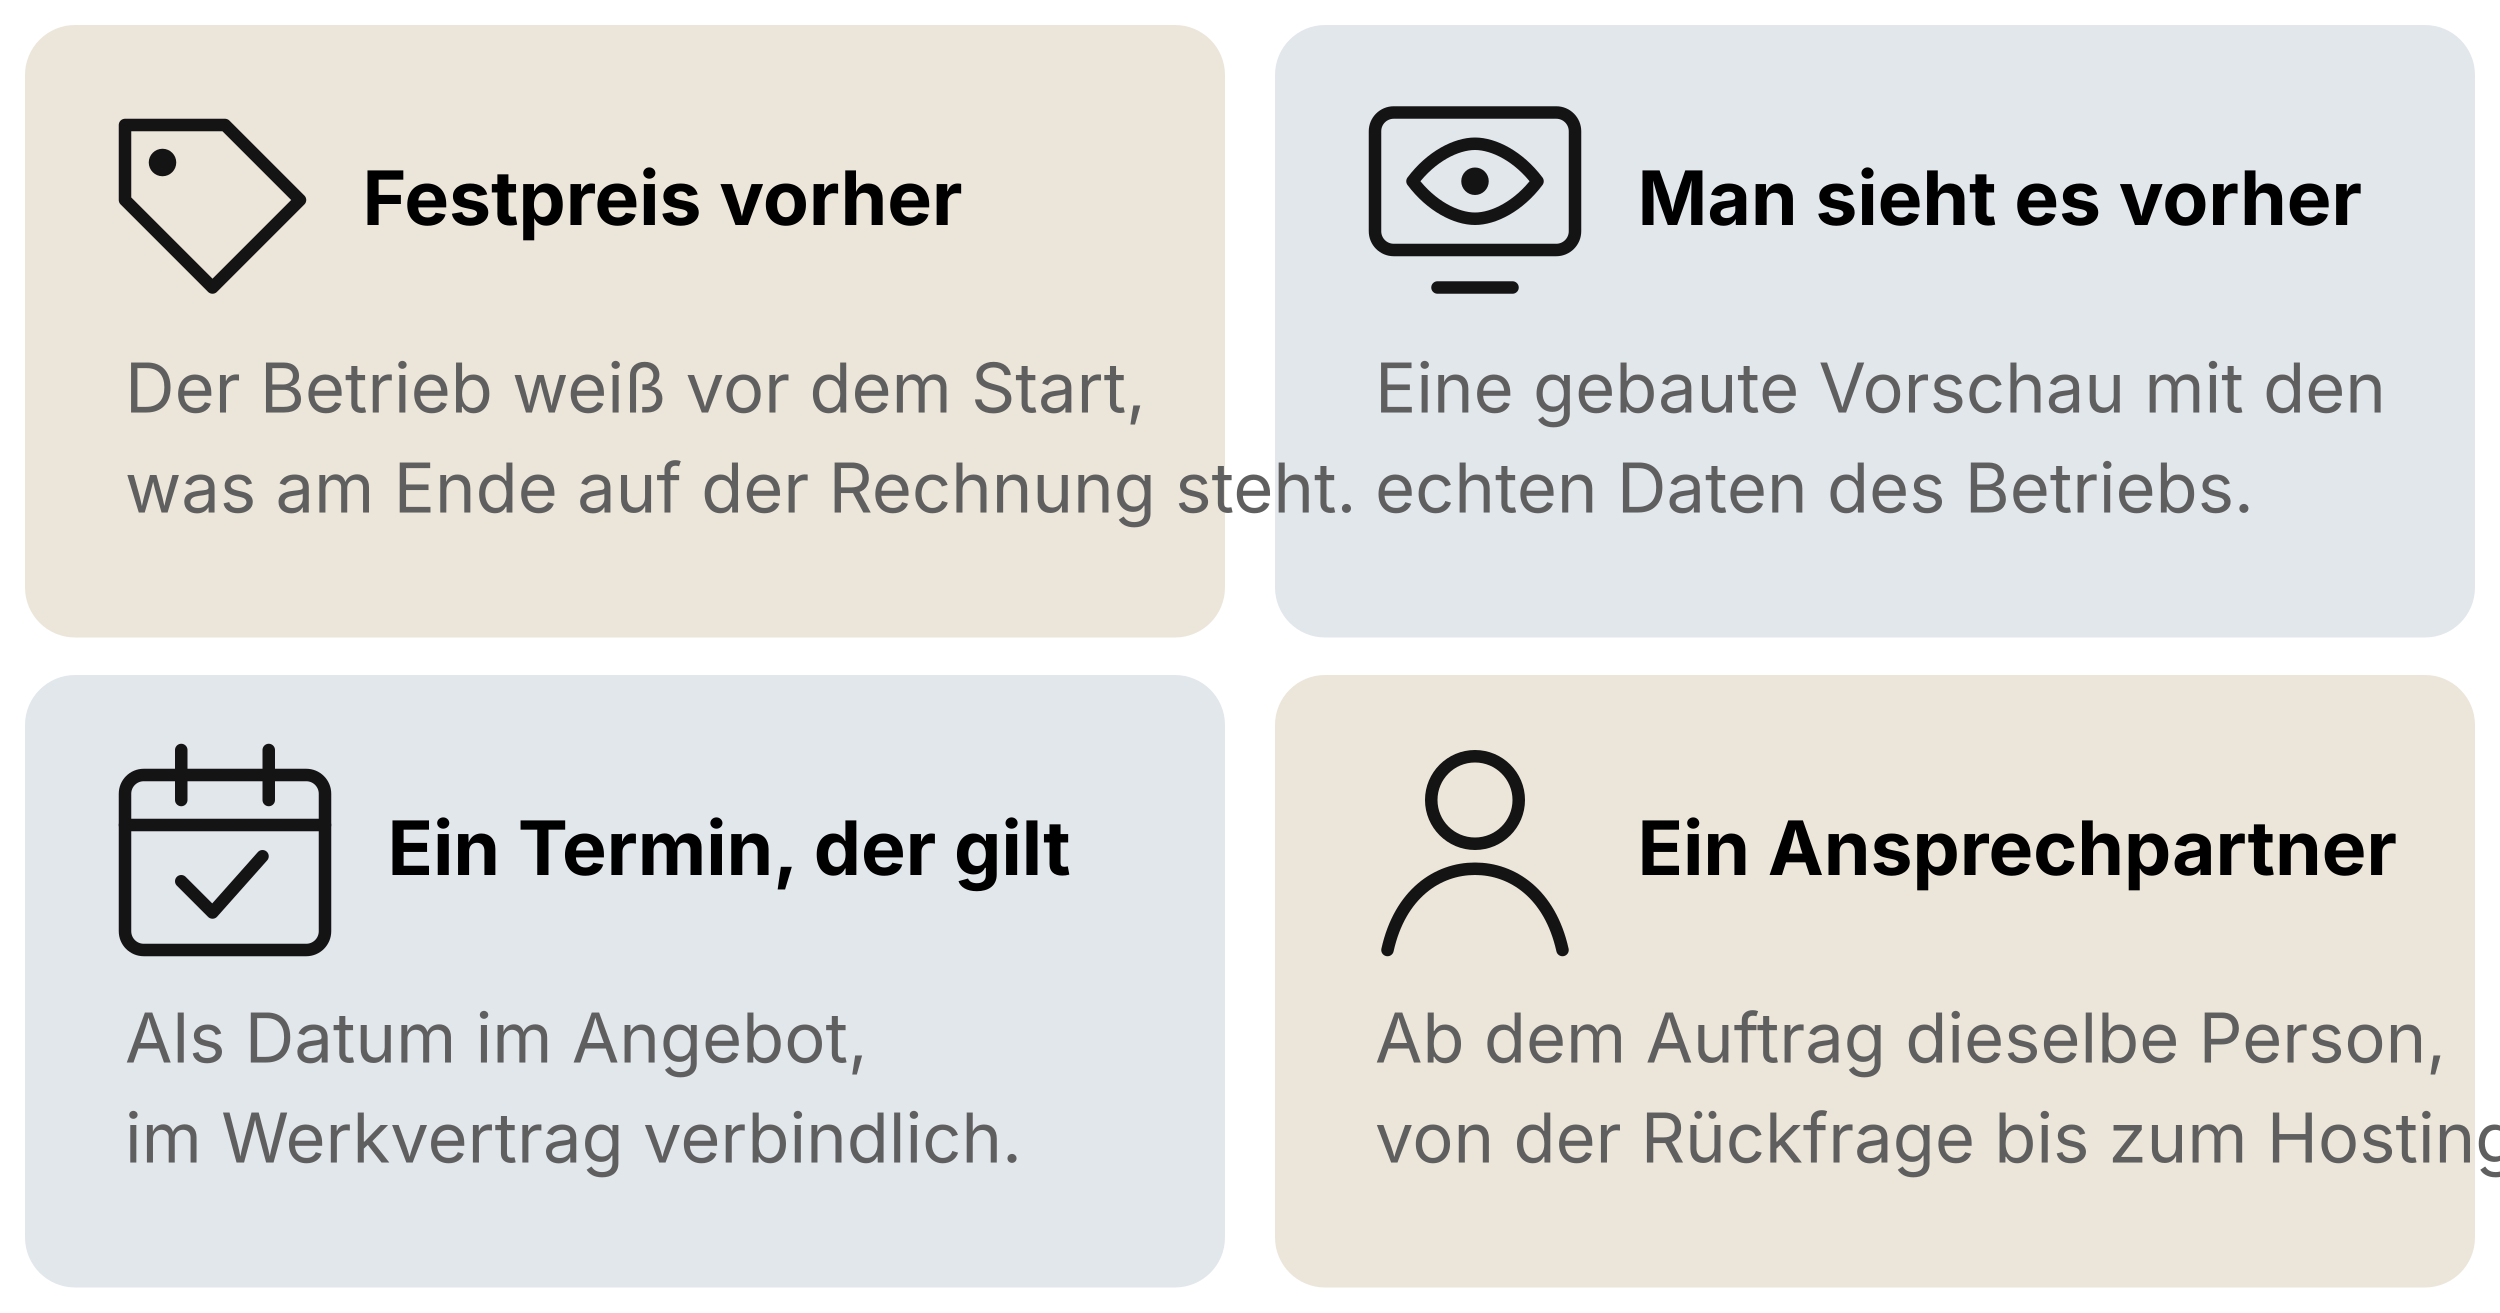
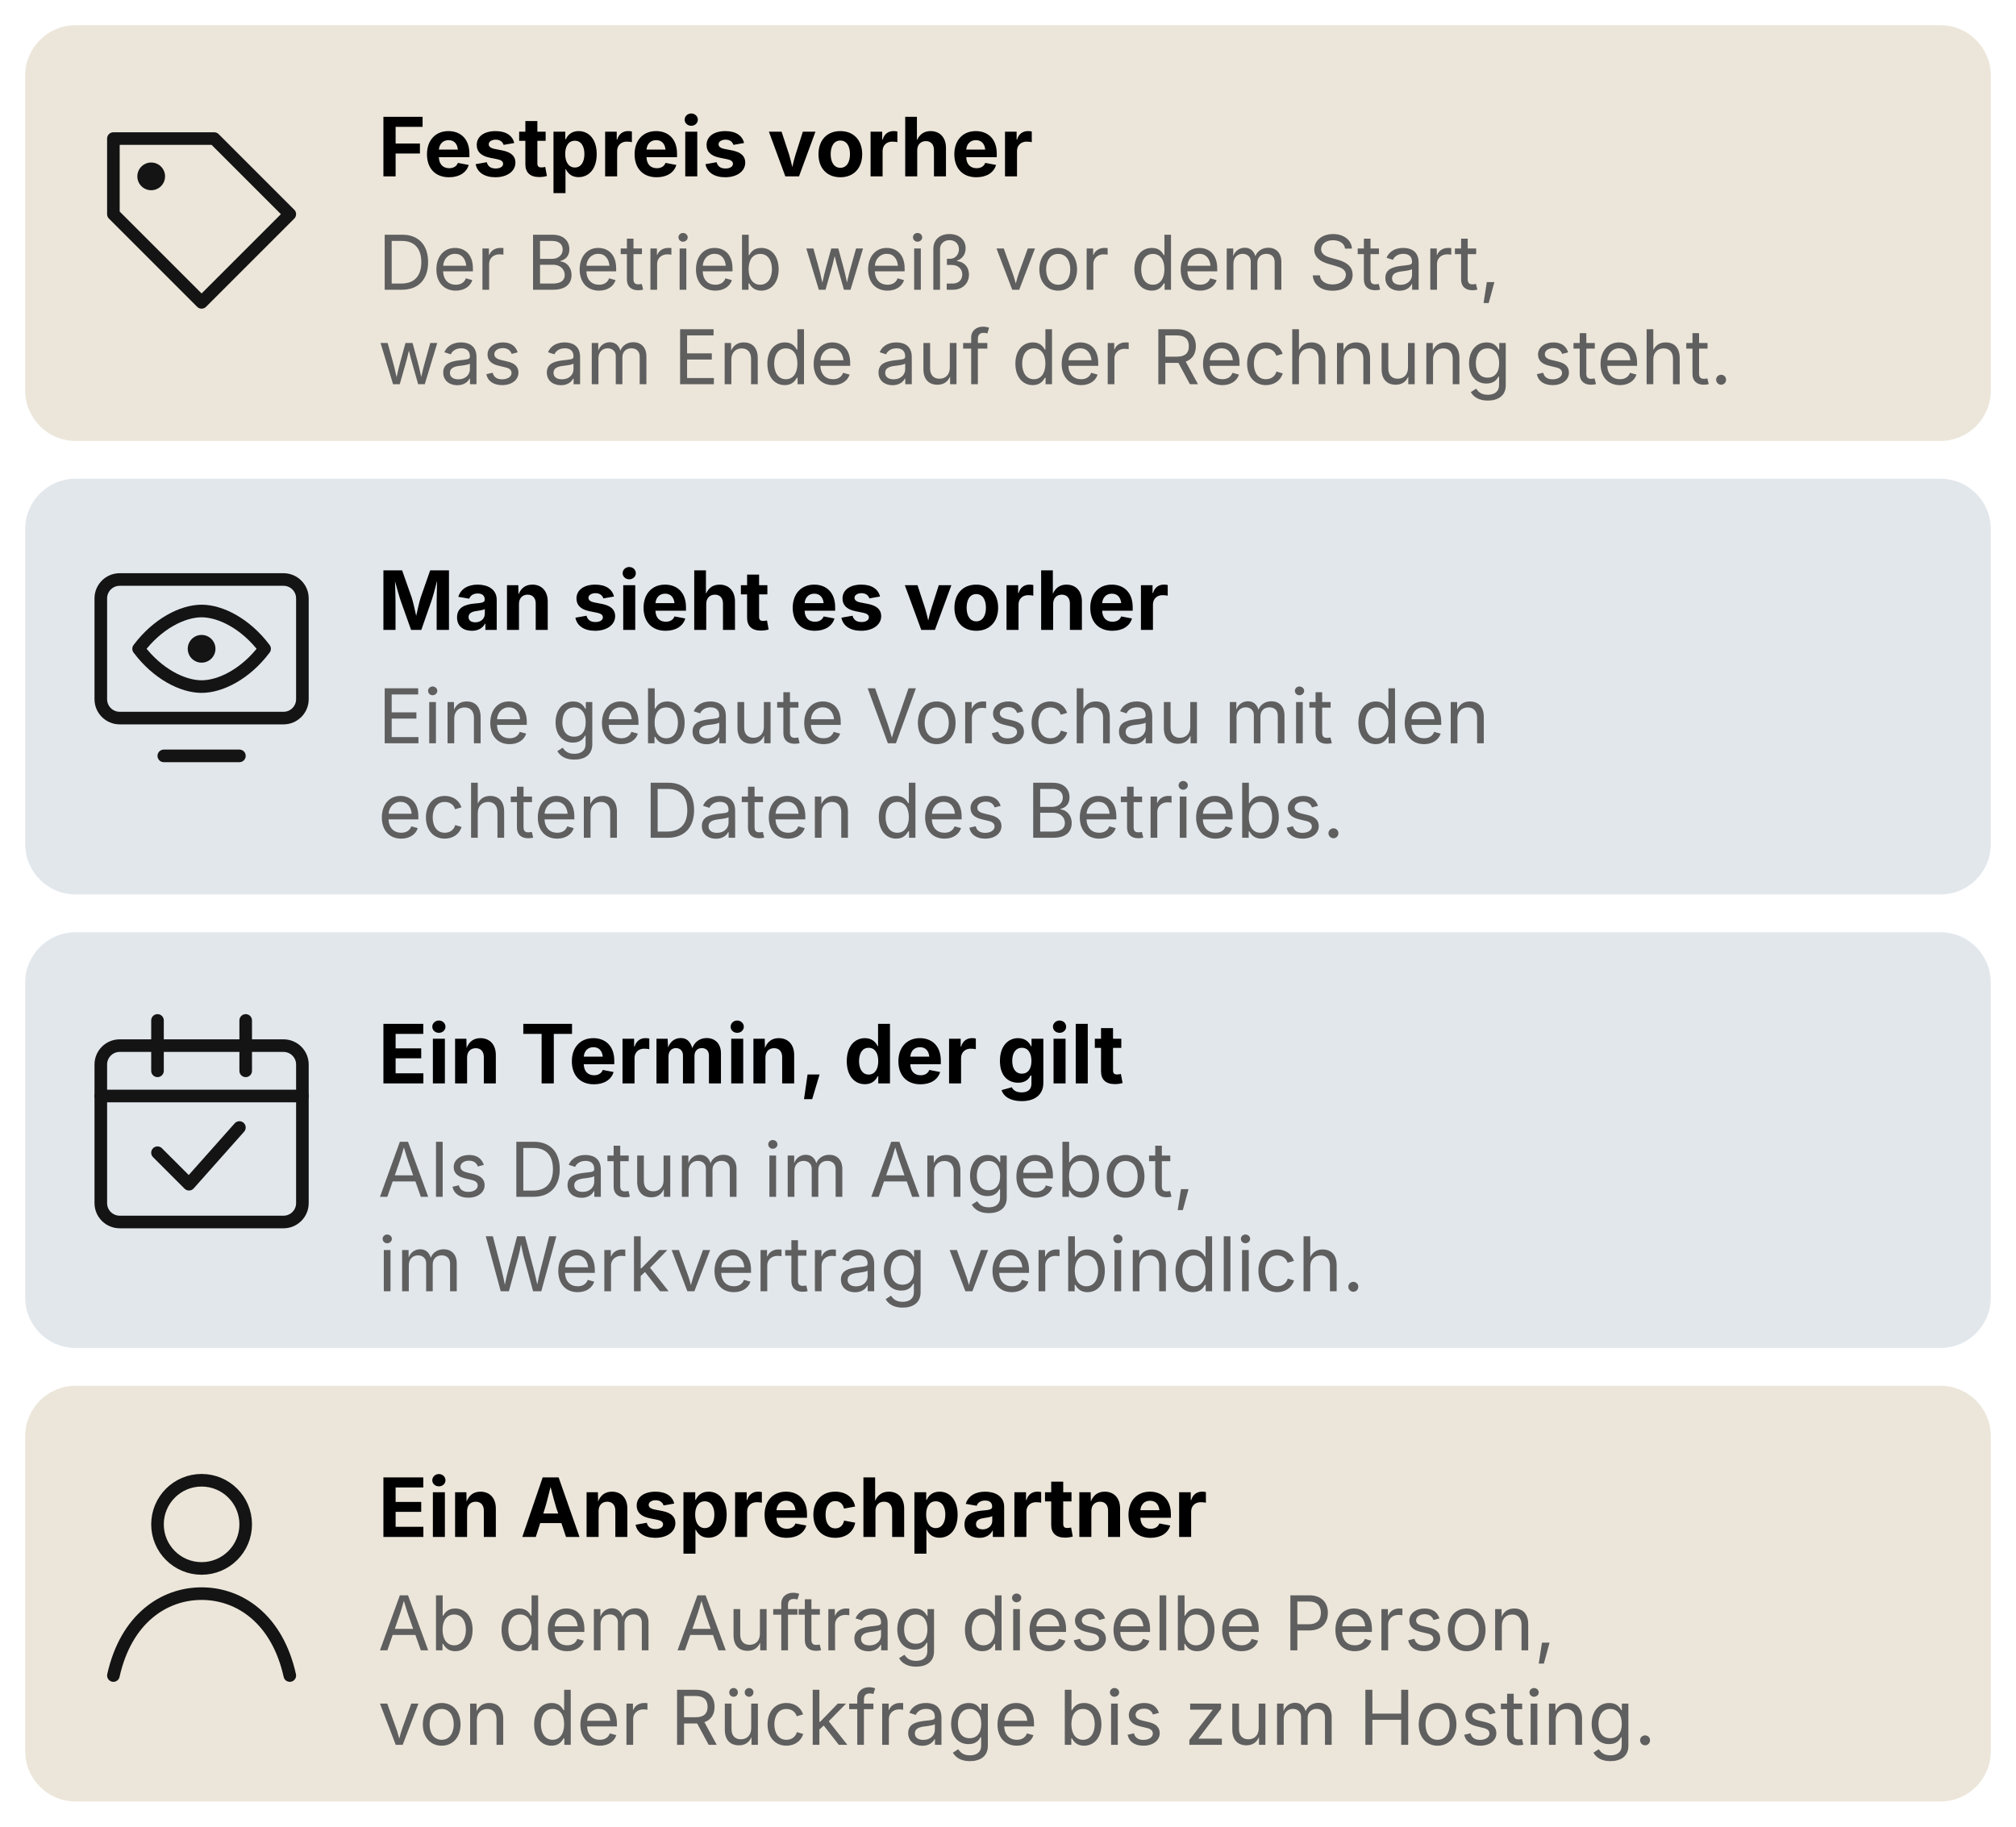
- <svg xmlns="http://www.w3.org/2000/svg" viewBox="0 0 400 210" role="img" aria-labelledby="va-t va-d" fill="currentColor" font-family="Inter, system-ui, sans-serif" font-size="12">
+ <svg xmlns="http://www.w3.org/2000/svg" id="g-va" viewBox="0 0 320 290" role="img" aria-labelledby="va-t va-d" fill="currentColor" font-family="Inter, system-ui, sans-serif" font-size="12">
  <style>
-     .f1{fill:var(--lk-f1,#ece6da)}.f2{fill:var(--lk-f2,#e2e7ec)}.ink{fill:var(--lk-ink,#141414)}
-     .ln{stroke:var(--lk-ink,#141414);stroke-width:2;fill:none;stroke-linecap:round;stroke-linejoin:round}.mu{fill:var(--lk-muted,#5f5f5f)}.h{font-weight:700}.s{font-size:11px}
+     #g-va .f1{fill:var(--lk-f1,#ece6da)}#g-va .f2{fill:var(--lk-f2,#e2e7ec)}#g-va .ink{fill:var(--lk-ink,#141414)}
+     #g-va .ln{stroke:var(--lk-ink,#141414);stroke-width:2;fill:none;stroke-linecap:round;stroke-linejoin:round}#g-va .mu{fill:var(--lk-muted,#5f5f5f)}#g-va .t{font-size:13px;font-weight:700}
  </style>
-   <rect class="f1" x="4" y="4" width="192" height="98" rx="8" />
-   <rect class="f2" x="204" y="4" width="192" height="98" rx="8" />
-   <rect class="f2" x="4" y="108" width="192" height="98" rx="8" />
-   <rect class="f1" x="204" y="108" width="192" height="98" rx="8" />
-   <path class="ln" d="M20 20h16l12 12-14 14-14-14z" />
-   <circle class="ink" cx="26" cy="26" r="2.2" />
-   <text class="h" x="58" y="36">Festpreis vorher</text>
-   <text class="s mu" x="20" y="66">Der Betrieb weiß vor dem Start,</text>
-   <text class="s mu" x="20" y="82">was am Ende auf der Rechnung steht.</text>
-   <rect class="ln" x="220" y="18" width="32" height="22" rx="3" />
-   <path class="ln" d="M230 46h12" />
-   <path class="ln" d="M226 29c3-4 7-6 10-6s7 2 10 6c-3 4-7 6-10 6s-7-2-10-6z" />
-   <circle class="ink" cx="236" cy="29" r="2.2" />
-   <text class="h" x="262" y="36">Man sieht es vorher</text>
-   <text class="s mu" x="220" y="66">Eine gebaute Vorschau mit den</text>
-   <text class="s mu" x="220" y="82">echten Daten des Betriebs.</text>
-   <rect class="ln" x="20" y="124" width="32" height="28" rx="3" />
-   <path class="ln" d="M20 132h32M29 120v8M43 120v8" />
-   <path class="ln" d="M29 141l5 5 8-9" />
-   <text class="h" x="62" y="140">Ein Termin, der gilt</text>
-   <text class="s mu" x="20" y="170">Als Datum im Angebot,</text>
-   <text class="s mu" x="20" y="186">im Werkvertrag verbindlich.</text>
-   <circle class="ln" cx="236" cy="128" r="7" />
-   <path class="ln" d="M222 152c2-9 8-13 14-13s12 4 14 13" />
-   <text class="h" x="262" y="140">Ein Ansprechpartner</text>
-   <text class="s mu" x="220" y="170">Ab dem Auftrag dieselbe Person,</text>
-   <text class="s mu" x="220" y="186">von der Rückfrage bis zum Hosting.</text>
+   <rect class="f1" x="4" y="4" width="312" height="66" rx="8" />
+   <rect class="f2" x="4" y="76" width="312" height="66" rx="8" />
+   <rect class="f2" x="4" y="148" width="312" height="66" rx="8" />
+   <rect class="f1" x="4" y="220" width="312" height="66" rx="8" />
+   <path class="ln" d="M18 22h16l12 12-14 14-14-14z" />
+   <circle class="ink" cx="24" cy="28" r="2.2" />
+   <text class="t" x="60" y="28">Festpreis vorher</text>
+   <text class="mu" x="60" y="46">Der Betrieb weiß vor dem Start,</text>
+   <text class="mu" x="60" y="61">was am Ende auf der Rechnung steht.</text>
+   <rect class="ln" x="16" y="92" width="32" height="22" rx="3" />
+   <path class="ln" d="M26 120h12" />
+   <path class="ln" d="M22 103c3-4 7-6 10-6s7 2 10 6c-3 4-7 6-10 6s-7-2-10-6z" />
+   <circle class="ink" cx="32" cy="103" r="2.2" />
+   <text class="t" x="60" y="100">Man sieht es vorher</text>
+   <text class="mu" x="60" y="118">Eine gebaute Vorschau mit den</text>
+   <text class="mu" x="60" y="133">echten Daten des Betriebs.</text>
+   <rect class="ln" x="16" y="166" width="32" height="28" rx="3" />
+   <path class="ln" d="M16 174h32M25 162v8M39 162v8" />
+   <path class="ln" d="M25 183l5 5 8-9" />
+   <text class="t" x="60" y="172">Ein Termin, der gilt</text>
+   <text class="mu" x="60" y="190">Als Datum im Angebot,</text>
+   <text class="mu" x="60" y="205">im Werkvertrag verbindlich.</text>
+   <circle class="ln" cx="32" cy="242" r="7" />
+   <path class="ln" d="M18 266c2-9 8-13 14-13s12 4 14 13" />
+   <text class="t" x="60" y="244">Ein Ansprechpartner</text>
+   <text class="mu" x="60" y="262">Ab dem Auftrag dieselbe Person,</text>
+   <text class="mu" x="60" y="277">von der Rückfrage bis zum Hosting.</text>
</svg>
